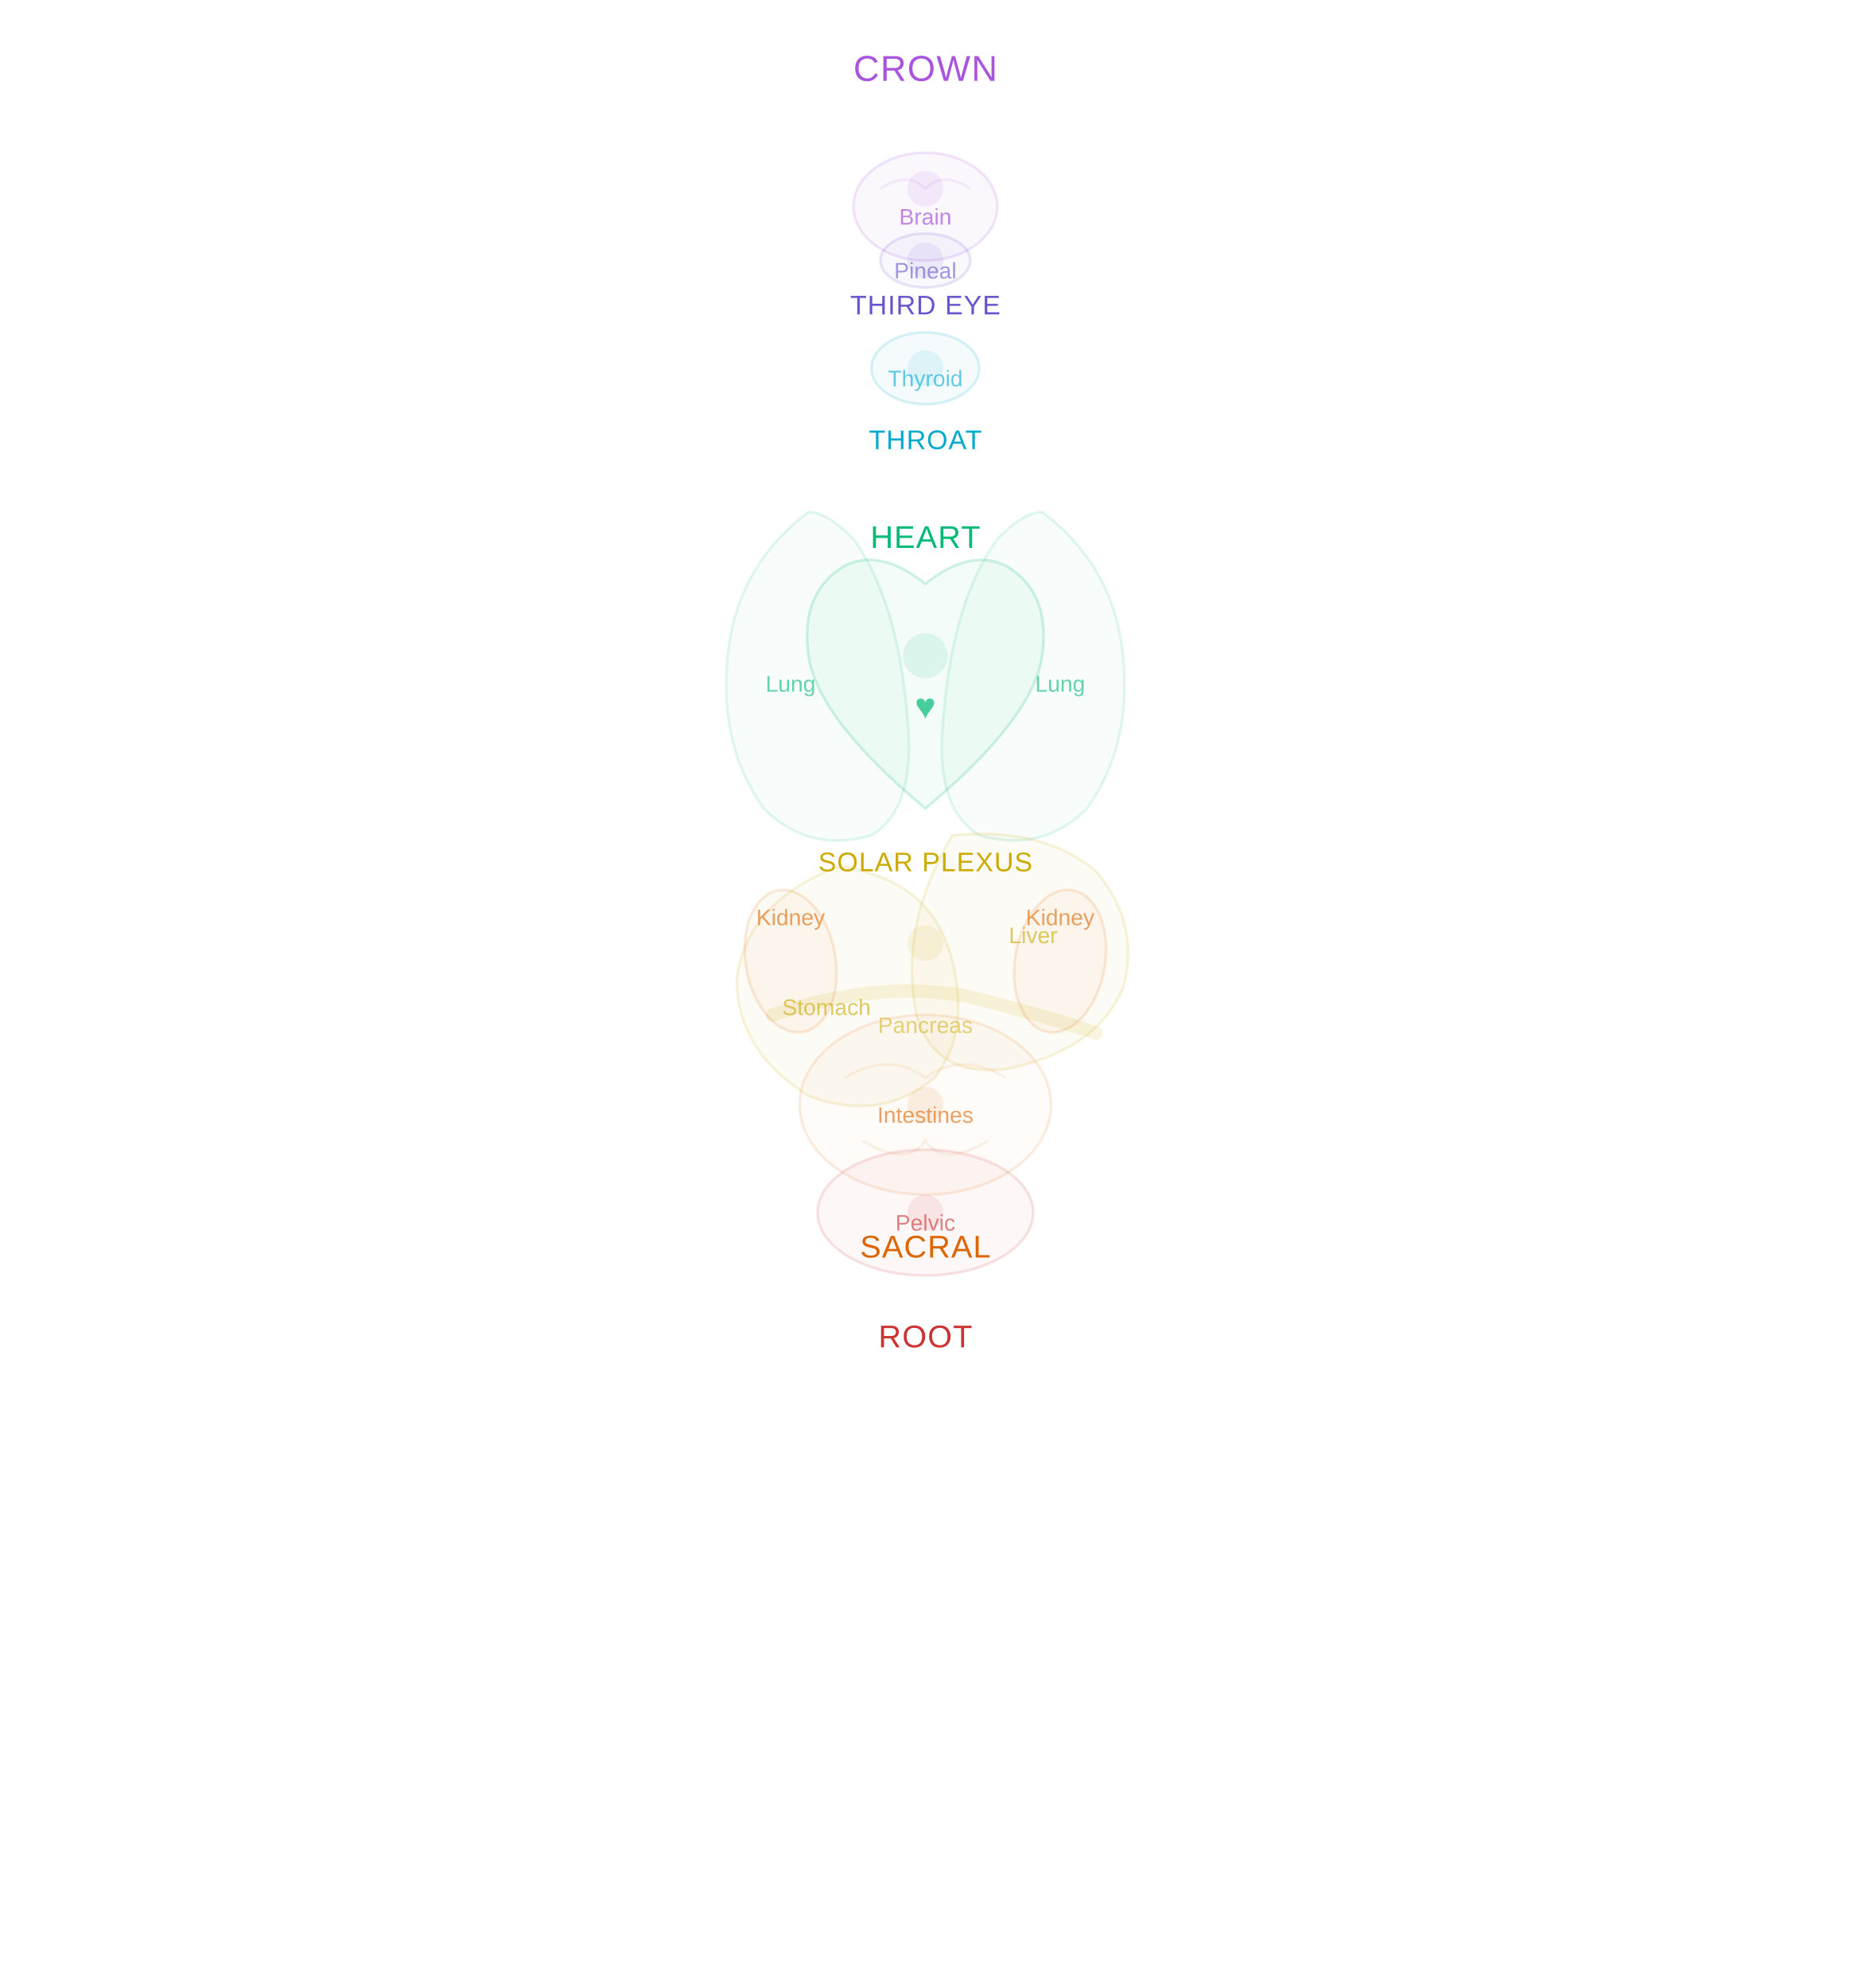
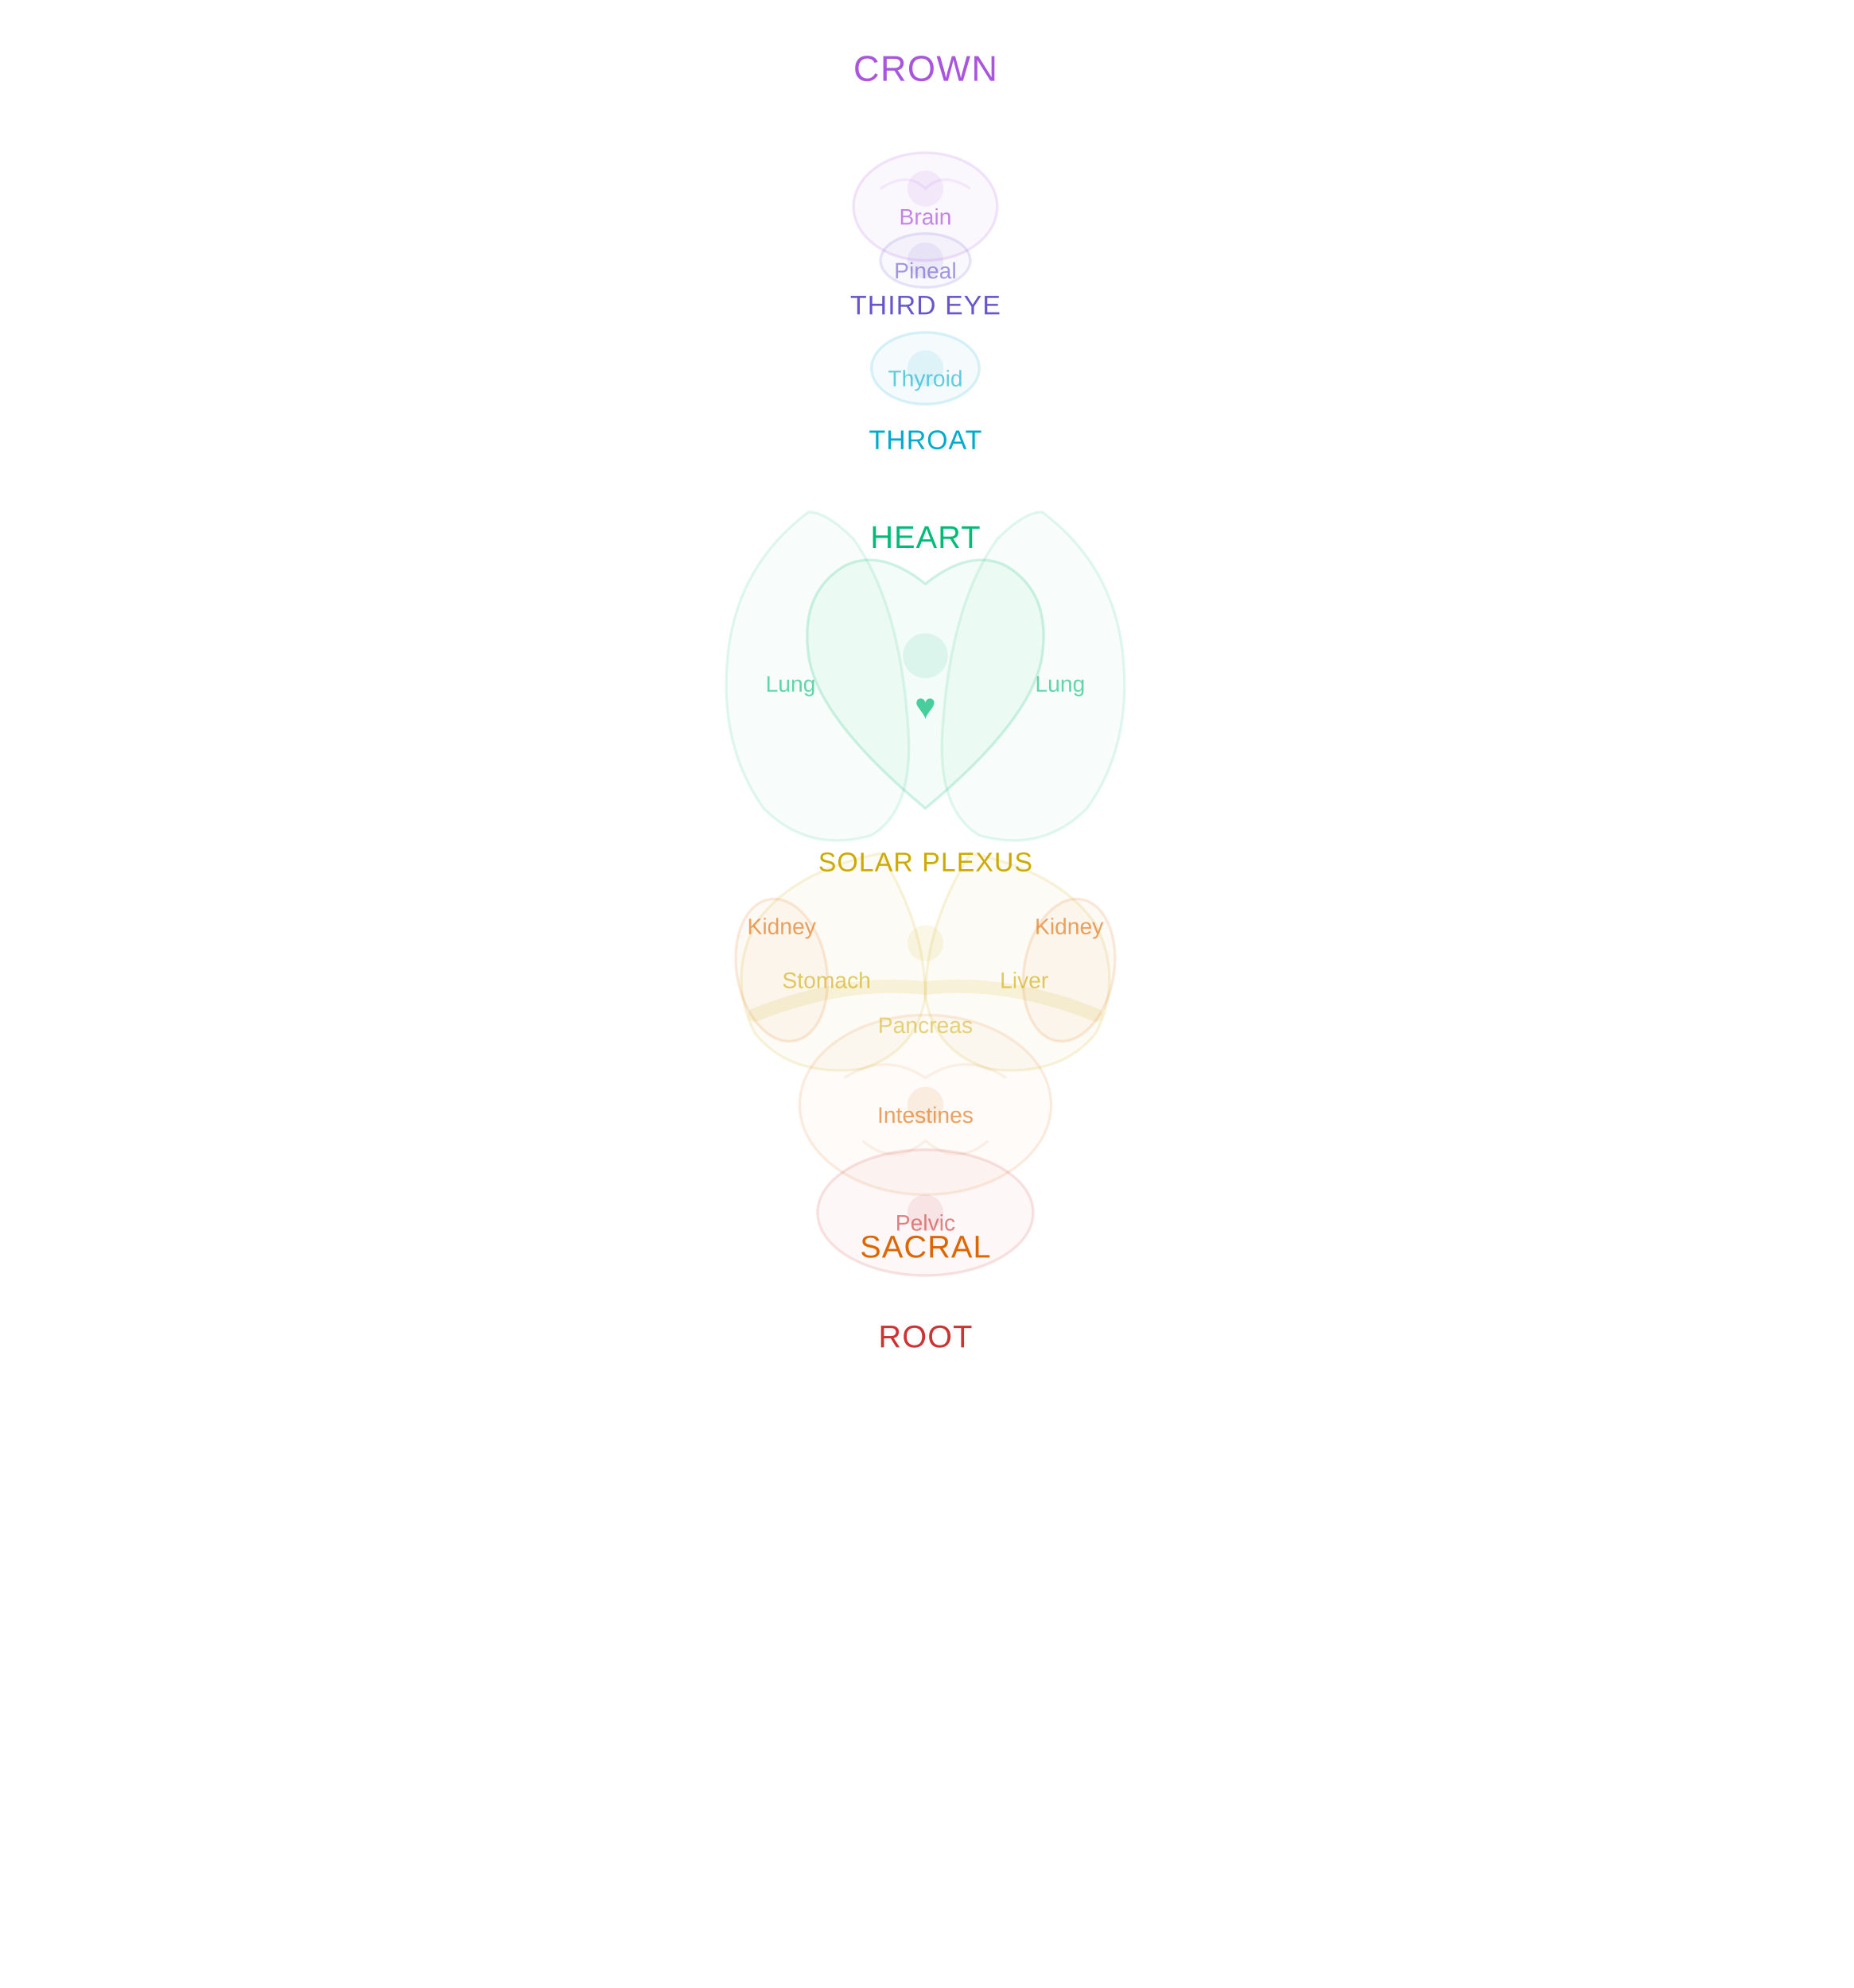
<svg xmlns="http://www.w3.org/2000/svg" viewBox="0 -15 206.326 221.326" class="body-svg">
  <style>
    /* Light mode overrides */
    .light-theme #body-outline { stroke: rgba(50,40,70,0.3) !important; fill: rgba(50,40,70,0.05) !important; }
    .light-theme #skeletal-layer path, .light-theme #skeletal-layer circle { stroke: rgba(50,40,70,0.15) !important; fill: rgba(50,40,70,0.1) !important; }
    .light-theme .organ { stroke-opacity: 0.35 !important; fill-opacity: 0.08 !important; }
    .light-theme .chakra-label { fill-opacity: 0.9 !important; }
    .light-theme .organ-label { fill-opacity: 0.8 !important; }
    /* Energy spine lines in light mode */
    .light-theme .energy-spine-line { opacity: 0.08 !important; }
    .light-theme .energy-spine-node { opacity: 0.15 !important; }
  </style>
  <defs>
    <radialGradient id="glow-root" cx="50%" cy="50%" r="60%">
      <stop offset="0%" stop-color="#cc3333" stop-opacity="0.9" />
      <stop offset="60%" stop-color="#cc3333" stop-opacity="0.3" />
      <stop offset="100%" stop-color="#cc3333" stop-opacity="0" />
    </radialGradient>
    <radialGradient id="glow-sacral" cx="50%" cy="50%" r="60%">
      <stop offset="0%" stop-color="#dd6600" stop-opacity="0.9" />
      <stop offset="60%" stop-color="#dd6600" stop-opacity="0.3" />
      <stop offset="100%" stop-color="#dd6600" stop-opacity="0" />
    </radialGradient>
    <radialGradient id="glow-solar" cx="50%" cy="50%" r="60%">
      <stop offset="0%" stop-color="#ccaa00" stop-opacity="0.9" />
      <stop offset="60%" stop-color="#ccaa00" stop-opacity="0.3" />
      <stop offset="100%" stop-color="#ccaa00" stop-opacity="0" />
    </radialGradient>
    <radialGradient id="glow-heart" cx="50%" cy="50%" r="60%">
      <stop offset="0%" stop-color="#00bb77" stop-opacity="0.9" />
      <stop offset="60%" stop-color="#00bb77" stop-opacity="0.3" />
      <stop offset="100%" stop-color="#00bb77" stop-opacity="0" />
    </radialGradient>
    <radialGradient id="glow-throat" cx="50%" cy="50%" r="60%">
      <stop offset="0%" stop-color="#00aacc" stop-opacity="0.9" />
      <stop offset="60%" stop-color="#00aacc" stop-opacity="0.3" />
      <stop offset="100%" stop-color="#00aacc" stop-opacity="0" />
    </radialGradient>
    <radialGradient id="glow-thirdeye" cx="50%" cy="50%" r="60%">
      <stop offset="0%" stop-color="#6655cc" stop-opacity="0.9" />
      <stop offset="60%" stop-color="#6655cc" stop-opacity="0.3" />
      <stop offset="100%" stop-color="#6655cc" stop-opacity="0" />
    </radialGradient>
    <radialGradient id="glow-crown" cx="50%" cy="50%" r="60%">
      <stop offset="0%" stop-color="#aa55dd" stop-opacity="0.9" />
      <stop offset="60%" stop-color="#aa55dd" stop-opacity="0.3" />
      <stop offset="100%" stop-color="#aa55dd" stop-opacity="0" />
    </radialGradient>
    <linearGradient id="body-fill" x1="0%" y1="0%" x2="100%" y2="0%">
      <stop offset="0%" stop-color="rgba(255,255,255,0.02)" />
      <stop offset="50%" stop-color="rgba(255,255,255,0.06)" />
      <stop offset="100%" stop-color="rgba(255,255,255,0.02)" />
    </linearGradient>
    <linearGradient id="spine-crown-thirdeye" x1="0%" y1="0%" x2="0%" y2="100%">
      <stop offset="0%" stop-color="#aa55dd" />
      <stop offset="100%" stop-color="#6655cc" />
    </linearGradient>
    <linearGradient id="spine-thirdeye-throat" x1="0%" y1="0%" x2="0%" y2="100%">
      <stop offset="0%" stop-color="#6655cc" />
      <stop offset="100%" stop-color="#00aacc" />
    </linearGradient>
    <linearGradient id="spine-throat-heart" x1="0%" y1="0%" x2="0%" y2="100%">
      <stop offset="0%" stop-color="#00aacc" />
      <stop offset="100%" stop-color="#00bb77" />
    </linearGradient>
    <linearGradient id="spine-heart-solar" x1="0%" y1="0%" x2="0%" y2="100%">
      <stop offset="0%" stop-color="#00bb77" />
      <stop offset="100%" stop-color="#ccaa00" />
    </linearGradient>
    <linearGradient id="spine-solar-sacral" x1="0%" y1="0%" x2="0%" y2="100%">
      <stop offset="0%" stop-color="#ccaa00" />
      <stop offset="100%" stop-color="#dd6600" />
    </linearGradient>
    <linearGradient id="spine-sacral-root" x1="0%" y1="0%" x2="0%" y2="100%">
      <stop offset="0%" stop-color="#dd6600" />
      <stop offset="100%" stop-color="#cc3333" />
    </linearGradient>
    <filter id="energy-line-glow" x="-50%" y="-50%" width="200%" height="200%">
      <feGaussianBlur stdDeviation="1.5" result="blur" />
      <feMerge>
        <feMergeNode in="blur" />
        <feMergeNode in="SourceGraphic" />
      </feMerge>
    </filter>
  </defs>
  <g id="body-silhouette">
    <path id="body-outline" d="M104.265,117.959c-0.304,3.58,2.126,22.529,3.38,29.959c0.597,3.52,2.234,9.255,1.645,12.3       c-0.841,4.244-1.084,9.736-0.621,12.934c0.292,1.942,1.211,10.899-0.104,14.175c-0.688,1.718-1.949,10.522-1.949,10.522       c-3.285,8.294-1.431,7.886-1.431,7.886c1.017,1.248,2.759,0.098,2.759,0.098c1.327,0.846,2.246-0.201,2.246-0.201       c1.139,0.943,2.467-0.116,2.467-0.116c1.431,0.743,2.758-0.627,2.758-0.627c0.822,0.414,1.023-0.109,1.023-0.109       c2.466-0.158-1.376-8.05-1.376-8.05c-0.92-7.088,0.913-11.033,0.913-11.033c6.004-17.805,6.309-22.53,3.909-29.24       c-0.676-1.937-0.847-2.704-0.536-3.545c0.719-1.941,0.195-9.748,1.072-12.848c1.692-5.979,3.361-21.142,4.231-28.217       c1.169-9.53-4.141-22.308-4.141-22.308c-1.163-5.2,0.542-23.727,0.542-23.727c2.381,3.705,2.29,10.245,2.29,10.245       c-0.378,6.859,5.541,17.342,5.541,17.342c2.844,4.332,3.921,8.442,3.921,8.747c0,1.248-0.273,4.269-0.273,4.269l0.109,2.631       c0.049,0.67,0.426,2.977,0.365,4.092c-0.444,6.862,0.646,5.571,0.646,5.571c0.92,0,1.931-5.522,1.931-5.522       c0,1.424-0.348,5.687,0.42,7.295c0.919,1.918,1.595-0.329,1.607-0.78c0.243-8.737,0.768-6.448,0.768-6.448       c0.511,7.088,1.139,8.689,2.265,8.135c0.853-0.407,0.073-8.506,0.073-8.506c1.461,4.811,2.569,5.577,2.569,5.577       c2.411,1.693,0.92-2.983,0.585-3.909c-1.784-4.92-1.839-6.625-1.839-6.625c2.229,4.421,3.909,4.257,3.909,4.257       c2.174-0.694-1.9-6.954-4.287-9.953c-1.218-1.528-2.789-3.574-3.245-4.789c-0.743-2.058-1.304-8.674-1.304-8.674       c-0.225-7.807-2.155-11.198-2.155-11.198c-3.3-5.282-3.921-15.135-3.921-15.135l-0.146-16.635       c-1.157-11.347-9.518-11.429-9.518-11.429c-8.451-1.258-9.627-3.988-9.627-3.988c-1.79-2.576-0.767-7.514-0.767-7.514       c1.485-1.208,2.058-4.415,2.058-4.415c2.466-1.891,2.345-4.658,1.206-4.628c-0.914,0.024-0.707-0.733-0.707-0.733       C115.068,0.636,104.01,0,104.01,0h-1.688c0,0-11.063,0.636-9.523,13.089c0,0,0.207,0.758-0.715,0.733       c-1.136-0.03-1.242,2.737,1.215,4.628c0,0,0.572,3.206,2.058,4.415c0,0,1.023,4.938-0.767,7.514c0,0-1.172,2.73-9.627,3.988       c0,0-8.375,0.082-9.514,11.429l-0.158,16.635c0,0-0.609,9.853-3.922,15.135c0,0-1.921,3.392-2.143,11.198       c0,0-0.563,6.616-1.303,8.674c-0.451,1.209-2.021,3.255-3.249,4.789c-2.408,2.993-6.455,9.24-4.29,9.953       c0,0,1.689,0.164,3.909-4.257c0,0-0.046,1.693-1.827,6.625c-0.35,0.914-1.839,5.59,0.573,3.909c0,0,1.117-0.767,2.569-5.577       c0,0-0.779,8.099,0.088,8.506c1.133,0.555,1.751-1.047,2.262-8.135c0,0,0.524-2.289,0.767,6.448       c0.012,0.451,0.673,2.698,1.596,0.78c0.779-1.608,0.429-5.864,0.429-7.295c0,0,0.999,5.522,1.933,5.522       c0,0,1.099,1.291,0.648-5.571c-0.073-1.121,0.32-3.422,0.369-4.092l0.106-2.631c0,0-0.274-3.014-0.274-4.269       c0-0.311,1.078-4.415,3.921-8.747c0,0,5.913-10.488,5.532-17.342c0,0-0.082-6.54,2.299-10.245c0,0,1.69,18.526,0.545,23.727       c0,0-5.319,12.778-4.146,22.308c0.864,7.094,2.53,22.237,4.226,28.217c0.886,3.094,0.362,10.899,1.072,12.848       c0.32,0.847,0.152,1.627-0.536,3.545c-2.387,6.71-2.083,11.436,3.921,29.24c0,0,1.848,3.945,0.914,11.033       c0,0-3.836,7.892-1.379,8.05c0,0,0.192,0.523,1.023,0.109c0,0,1.327,1.37,2.761,0.627c0,0,1.328,1.06,2.463,0.116       c0,0,0.91,1.047,2.237,0.201c0,0,1.742,1.175,2.777-0.098c0,0,1.839,0.408-1.435-7.886c0,0-1.254-8.793-1.945-10.522       c-1.318-3.275-0.387-12.251-0.106-14.175c0.453-3.216,0.21-8.695-0.618-12.934c-0.606-3.038,1.035-8.774,1.641-12.3       c1.245-7.423,3.685-26.373,3.38-29.959l1.008,0.354C103.809,118.312,104.265,117.959,104.265,117.959z" stroke="rgba(255,255,255,0.18)" stroke-width="0.5" fill="url(#body-fill)" />
  </g>
  <g id="skeletal-layer" opacity="0.4">
    <path id="spine" d="M103 28 L103 38 Q103 48, 103 58 Q103 68, 103 78 Q103 88, 103 98 L103 115" stroke="rgba(255,255,255,0.1)" stroke-width="1.5" stroke-linecap="round" fill="none" />
    <g id="vertebrae">
      <circle cx="103" cy="32" r="1" fill="rgba(255,255,255,0.08)" />
      <circle cx="103" cy="42" r="1" fill="rgba(255,255,255,0.08)" />
      <circle cx="103" cy="52" r="1" fill="rgba(255,255,255,0.08)" />
      <circle cx="103" cy="62" r="1" fill="rgba(255,255,255,0.08)" />
      <circle cx="103" cy="72" r="1" fill="rgba(255,255,255,0.08)" />
      <circle cx="103" cy="82" r="1" fill="rgba(255,255,255,0.08)" />
      <circle cx="103" cy="92" r="1" fill="rgba(255,255,255,0.08)" />
      <circle cx="103" cy="102" r="1" fill="rgba(255,255,255,0.08)" />
    </g>
    <g id="ribcage">
      <path d="M103 42 Q95 44, 88 50" stroke="rgba(255,255,255,0.06)" stroke-width="0.5" fill="none" />
      <path d="M103 42 Q111 44, 118 50" stroke="rgba(255,255,255,0.06)" stroke-width="0.5" fill="none" />
      <path d="M103 50 Q94 53, 86 60" stroke="rgba(255,255,255,0.06)" stroke-width="0.5" fill="none" />
      <path d="M103 50 Q112 53, 120 60" stroke="rgba(255,255,255,0.06)" stroke-width="0.5" fill="none" />
      <path d="M103 58 Q93 62, 85 70" stroke="rgba(255,255,255,0.06)" stroke-width="0.5" fill="none" />
      <path d="M103 58 Q113 62, 121 70" stroke="rgba(255,255,255,0.06)" stroke-width="0.5" fill="none" />
    </g>
    <path id="pelvis" d="M88 108 Q96 116, 103 118 Q110 116, 118 108" stroke="rgba(255,255,255,0.08)" stroke-width="1" fill="none" />
  </g>
  <g id="energy-spine-layer" class="energy-spine-layer">
    <line id="spine-line-crown-thirdeye" class="energy-spine-line" x1="103" y1="6" x2="103" y2="14" stroke="url(#spine-crown-thirdeye)" stroke-width="2" stroke-linecap="round" opacity="0.05" filter="url(#energy-line-glow)" />
    <line id="spine-line-thirdeye-throat" class="energy-spine-line" x1="103" y1="14" x2="103" y2="26" stroke="url(#spine-thirdeye-throat)" stroke-width="2" stroke-linecap="round" opacity="0.05" filter="url(#energy-line-glow)" />
    <line id="spine-line-throat-heart" class="energy-spine-line" x1="103" y1="26" x2="103" y2="58" stroke="url(#spine-throat-heart)" stroke-width="2" stroke-linecap="round" opacity="0.05" filter="url(#energy-line-glow)" />
    <line id="spine-line-heart-solar" class="energy-spine-line" x1="103" y1="58" x2="103" y2="90" stroke="url(#spine-heart-solar)" stroke-width="2" stroke-linecap="round" opacity="0.05" filter="url(#energy-line-glow)" />
    <line id="spine-line-solar-sacral" class="energy-spine-line" x1="103" y1="90" x2="103" y2="108" stroke="url(#spine-solar-sacral)" stroke-width="2" stroke-linecap="round" opacity="0.05" filter="url(#energy-line-glow)" />
    <line id="spine-line-sacral-root" class="energy-spine-line" x1="103" y1="108" x2="103" y2="120" stroke="url(#spine-sacral-root)" stroke-width="2" stroke-linecap="round" opacity="0.05" filter="url(#energy-line-glow)" />
    <circle id="spine-node-crown" class="energy-spine-node" cx="103" cy="6" r="2" fill="#aa55dd" opacity="0.1" />
    <circle id="spine-node-thirdeye" class="energy-spine-node" cx="103" cy="14" r="2" fill="#6655cc" opacity="0.1" />
    <circle id="spine-node-throat" class="energy-spine-node" cx="103" cy="26" r="2" fill="#00aacc" opacity="0.1" />
    <circle id="spine-node-heart" class="energy-spine-node" cx="103" cy="58" r="2.5" fill="#00bb77" opacity="0.1" />
    <circle id="spine-node-solar" class="energy-spine-node" cx="103" cy="90" r="2" fill="#ccaa00" opacity="0.1" />
    <circle id="spine-node-sacral" class="energy-spine-node" cx="103" cy="108" r="2" fill="#dd6600" opacity="0.1" />
    <circle id="spine-node-root" class="energy-spine-node" cx="103" cy="120" r="2" fill="#cc3333" opacity="0.1" />
  </g>
  <g id="organs-layer">
    <g id="organ-crown" class="organ-group" data-region="crown">
      <ellipse id="brain" cx="103" cy="8" rx="8" ry="6" class="organ" data-organ="brain" fill="rgba(170,85,221,0.04)" stroke="rgba(170,85,221,0.15)" stroke-width="0.3" />
      <path d="M98 6 Q101 4, 103 6 Q105 4, 108 6" stroke="rgba(170,85,221,0.1)" stroke-width="0.3" fill="none" />
    </g>
    <g id="organ-thirdeye" class="organ-group" data-region="thirdeye">
      <ellipse id="pineal" cx="103" cy="14" rx="5" ry="3" class="organ" data-organ="pineal" fill="rgba(102,85,204,0.04)" stroke="rgba(102,85,204,0.15)" stroke-width="0.3" />
    </g>
    <g id="organ-throat" class="organ-group" data-region="throat">
      <ellipse id="thyroid" cx="103" cy="26" rx="6" ry="4" class="organ" data-organ="thyroid" fill="rgba(0,170,204,0.04)" stroke="rgba(0,170,204,0.15)" stroke-width="0.3" />
    </g>
    <g id="organ-heart" class="organ-group" data-region="heart">
      <path id="lung-left" class="organ" data-organ="lung-left" d="         M90 42 Q82 48, 81 58 Q80 68, 85 75 Q90 80, 97 78 Q102 75, 101 65 Q100 52, 95 45 Q92 42, 90 42 Z" fill="rgba(0,187,119,0.03)" stroke="rgba(0,187,119,0.12)" stroke-width="0.3" />
      <path id="lung-right" class="organ" data-organ="lung-right" d="         M116 42 Q124 48, 125 58 Q126 68, 121 75 Q116 80, 109 78 Q104 75, 105 65 Q106 52, 111 45 Q114 42, 116 42 Z" fill="rgba(0,187,119,0.03)" stroke="rgba(0,187,119,0.12)" stroke-width="0.3" />
      <path id="heart-organ" class="organ" data-organ="heart" d="         M103 50 Q98 46, 94 48 Q89 51, 90 58 Q91 65, 103 75 Q115 65, 116 58 Q117 51, 112 48 Q108 46, 103 50 Z" fill="rgba(0,187,119,0.05)" stroke="rgba(0,187,119,0.18)" stroke-width="0.3" />
    </g>
    <g id="organ-solar" class="organ-group" data-region="solar">
-       <path id="liver" class="organ" data-organ="liver" d="         M106 78 Q116 77, 122 82 Q127 88, 125 95 Q122 102, 112 104 Q104 105, 102 98 Q100 88, 106 78 Z" fill="rgba(204,170,0,0.04)" stroke="rgba(204,170,0,0.14)" stroke-width="0.3" />
-       <path id="stomach" class="organ" data-organ="stomach" d="         M92 82 Q83 86, 82 94 Q82 102, 90 107 Q98 110, 104 105 Q108 100, 106 92 Q104 84, 96 82 Q94 81, 92 82 Z" fill="rgba(204,170,0,0.04)" stroke="rgba(204,170,0,0.14)" stroke-width="0.3" />
-       <path id="pancreas" class="organ" data-organ="pancreas" d="M86 98 Q98 94, 108 96 Q116 98, 122 100" fill="none" stroke="rgba(204,170,0,0.12)" stroke-width="1.5" stroke-linecap="round" />
+       <path id="liver" class="organ" data-organ="liver" d="         M108 80 Q118 82, 122 88 Q125 94, 122 100 Q118 105, 110 104 Q104 102, 103 96 Q103 88, 108 80 Z" fill="rgba(204,170,0,0.04)" stroke="rgba(204,170,0,0.14)" stroke-width="0.3" />
+       <path id="stomach" class="organ" data-organ="stomach" d="         M98 80 Q88 82, 84 88 Q81 94, 84 100 Q88 105, 96 104 Q102 102, 103 96 Q103 88, 98 80 Z" fill="rgba(204,170,0,0.04)" stroke="rgba(204,170,0,0.14)" stroke-width="0.3" />
+       <path id="pancreas" class="organ" data-organ="pancreas" d="M84 98 Q94 94, 103 95 Q112 94, 122 98" fill="none" stroke="rgba(204,170,0,0.12)" stroke-width="1.5" stroke-linecap="round" />
    </g>
    <g id="organ-sacral" class="organ-group" data-region="sacral">
-       <ellipse id="kidney-left" class="organ" data-organ="kidney-left" cx="88" cy="92" rx="5" ry="8" transform="rotate(-10, 88, 92)" fill="rgba(221,102,0,0.04)" stroke="rgba(221,102,0,0.14)" stroke-width="0.3" />
-       <ellipse id="kidney-right" class="organ" data-organ="kidney-right" cx="118" cy="92" rx="5" ry="8" transform="rotate(10, 118, 92)" fill="rgba(221,102,0,0.04)" stroke="rgba(221,102,0,0.14)" stroke-width="0.3" />
+       <ellipse id="kidney-left" class="organ" data-organ="kidney-left" cx="87" cy="93" rx="5" ry="8" transform="rotate(-10, 87, 93)" fill="rgba(221,102,0,0.04)" stroke="rgba(221,102,0,0.14)" stroke-width="0.3" />
+       <ellipse id="kidney-right" class="organ" data-organ="kidney-right" cx="119" cy="93" rx="5" ry="8" transform="rotate(10, 119, 93)" fill="rgba(221,102,0,0.04)" stroke="rgba(221,102,0,0.14)" stroke-width="0.3" />
      <ellipse id="intestines" class="organ" data-organ="intestines" cx="103" cy="108" rx="14" ry="10" fill="rgba(221,102,0,0.03)" stroke="rgba(221,102,0,0.12)" stroke-width="0.3" />
-       <path d="M94 105 Q99 102, 103 105 Q107 102, 112 105" stroke="rgba(221,102,0,0.08)" stroke-width="0.3" fill="none" />
-       <path d="M96 112 Q101 115, 103 112 Q105 115, 110 112" stroke="rgba(221,102,0,0.08)" stroke-width="0.3" fill="none" />
+       <path d="M94 105 Q98.5 102, 103 105 Q107.5 102, 112 105" stroke="rgba(221,102,0,0.08)" stroke-width="0.3" fill="none" />
+       <path d="M96 112 Q99.5 115, 103 112 Q106.5 115, 110 112" stroke="rgba(221,102,0,0.08)" stroke-width="0.3" fill="none" />
    </g>
    <g id="organ-root" class="organ-group" data-region="root">
      <ellipse id="pelvic-floor" class="organ" data-organ="pelvic" cx="103" cy="120" rx="12" ry="7" fill="rgba(204,51,51,0.04)" stroke="rgba(204,51,51,0.14)" stroke-width="0.3" />
    </g>
  </g>
  <g id="energy-layer" class="energy-layer">
    <ellipse id="energy-crown" data-region="crown" cx="103" cy="6" rx="18" ry="14" fill="url(#glow-crown)" opacity="0" />
    <ellipse id="energy-thirdeye" data-region="thirdeye" cx="103" cy="14" rx="14" ry="10" fill="url(#glow-thirdeye)" opacity="0" />
    <ellipse id="energy-throat" data-region="throat" cx="103" cy="26" rx="16" ry="10" fill="url(#glow-throat)" opacity="0" />
    <ellipse id="energy-heart" data-region="heart" cx="103" cy="58" rx="28" ry="22" fill="url(#glow-heart)" opacity="0" />
    <ellipse id="energy-solar" data-region="solar" cx="103" cy="90" rx="26" ry="18" fill="url(#glow-solar)" opacity="0" />
    <ellipse id="energy-sacral" data-region="sacral" cx="103" cy="108" rx="22" ry="14" fill="url(#glow-sacral)" opacity="0" />
    <ellipse id="energy-root" data-region="root" cx="103" cy="120" rx="18" ry="12" fill="url(#glow-root)" opacity="0" />
  </g>
  <g id="labels-layer" class="labels-layer" font-family="Arial, sans-serif">
    <text class="chakra-label" x="103" y="-6" font-size="4" font-weight="500" text-anchor="middle" fill="#aa55dd" letter-spacing="0.03em">CROWN</text>
    <text class="chakra-label" x="103" y="20" font-size="3" font-weight="500" text-anchor="middle" fill="#6655cc" letter-spacing="0.03em">THIRD EYE</text>
    <text class="chakra-label" x="103" y="35" font-size="3" font-weight="500" text-anchor="middle" fill="#00aacc" letter-spacing="0.03em">THROAT</text>
    <text class="chakra-label" x="103" y="46" font-size="3.5" font-weight="500" text-anchor="middle" fill="#00bb77" letter-spacing="0.03em">HEART</text>
    <text class="chakra-label" x="103" y="82" font-size="3" font-weight="500" text-anchor="middle" fill="#ccaa00" letter-spacing="0.03em">SOLAR PLEXUS</text>
    <text class="chakra-label" x="103" y="125" font-size="3.5" font-weight="500" text-anchor="middle" fill="#dd6600" letter-spacing="0.03em">SACRAL</text>
    <text class="chakra-label" x="103" y="135" font-size="3.5" font-weight="500" text-anchor="middle" fill="#cc3333" letter-spacing="0.03em">ROOT</text>
    <text class="organ-label" x="103" y="10" font-size="2.5" text-anchor="middle" fill="rgba(170,85,221,0.7)">Brain</text>
    <text class="organ-label" x="103" y="16" font-size="2.5" text-anchor="middle" fill="rgba(102,85,204,0.6)">Pineal</text>
    <text class="organ-label" x="103" y="28" font-size="2.5" text-anchor="middle" fill="rgba(0,170,204,0.6)">Thyroid</text>
    <text class="organ-label" x="88" y="62" font-size="2.5" text-anchor="middle" fill="rgba(0,187,119,0.6)">Lung</text>
    <text class="organ-label" x="118" y="62" font-size="2.5" text-anchor="middle" fill="rgba(0,187,119,0.6)">Lung</text>
    <text class="organ-label" x="103" y="65" font-size="4" text-anchor="middle" fill="rgba(0,187,119,0.7)">♥</text>
-     <text class="organ-label" x="92" y="98" font-size="2.5" text-anchor="middle" fill="rgba(204,170,0,0.6)">Stomach</text>
-     <text class="organ-label" x="115" y="90" font-size="2.5" text-anchor="middle" fill="rgba(204,170,0,0.6)">Liver</text>
+     <text class="organ-label" x="92" y="95" font-size="2.5" text-anchor="middle" fill="rgba(204,170,0,0.6)">Stomach</text>
+     <text class="organ-label" x="114" y="95" font-size="2.5" text-anchor="middle" fill="rgba(204,170,0,0.6)">Liver</text>
    <text class="organ-label" x="103" y="100" font-size="2.5" text-anchor="middle" fill="rgba(204,170,0,0.5)">Pancreas</text>
-     <text class="organ-label" x="88" y="88" font-size="2.5" text-anchor="middle" fill="rgba(221,102,0,0.6)">Kidney</text>
-     <text class="organ-label" x="118" y="88" font-size="2.5" text-anchor="middle" fill="rgba(221,102,0,0.6)">Kidney</text>
+     <text class="organ-label" x="87" y="89" font-size="2.5" text-anchor="middle" fill="rgba(221,102,0,0.6)">Kidney</text>
+     <text class="organ-label" x="119" y="89" font-size="2.5" text-anchor="middle" fill="rgba(221,102,0,0.6)">Kidney</text>
    <text class="organ-label" x="103" y="110" font-size="2.5" text-anchor="middle" fill="rgba(221,102,0,0.6)">Intestines</text>
    <text class="organ-label" x="103" y="122" font-size="2.5" text-anchor="middle" fill="rgba(204,51,51,0.6)">Pelvic</text>
  </g>
</svg>
